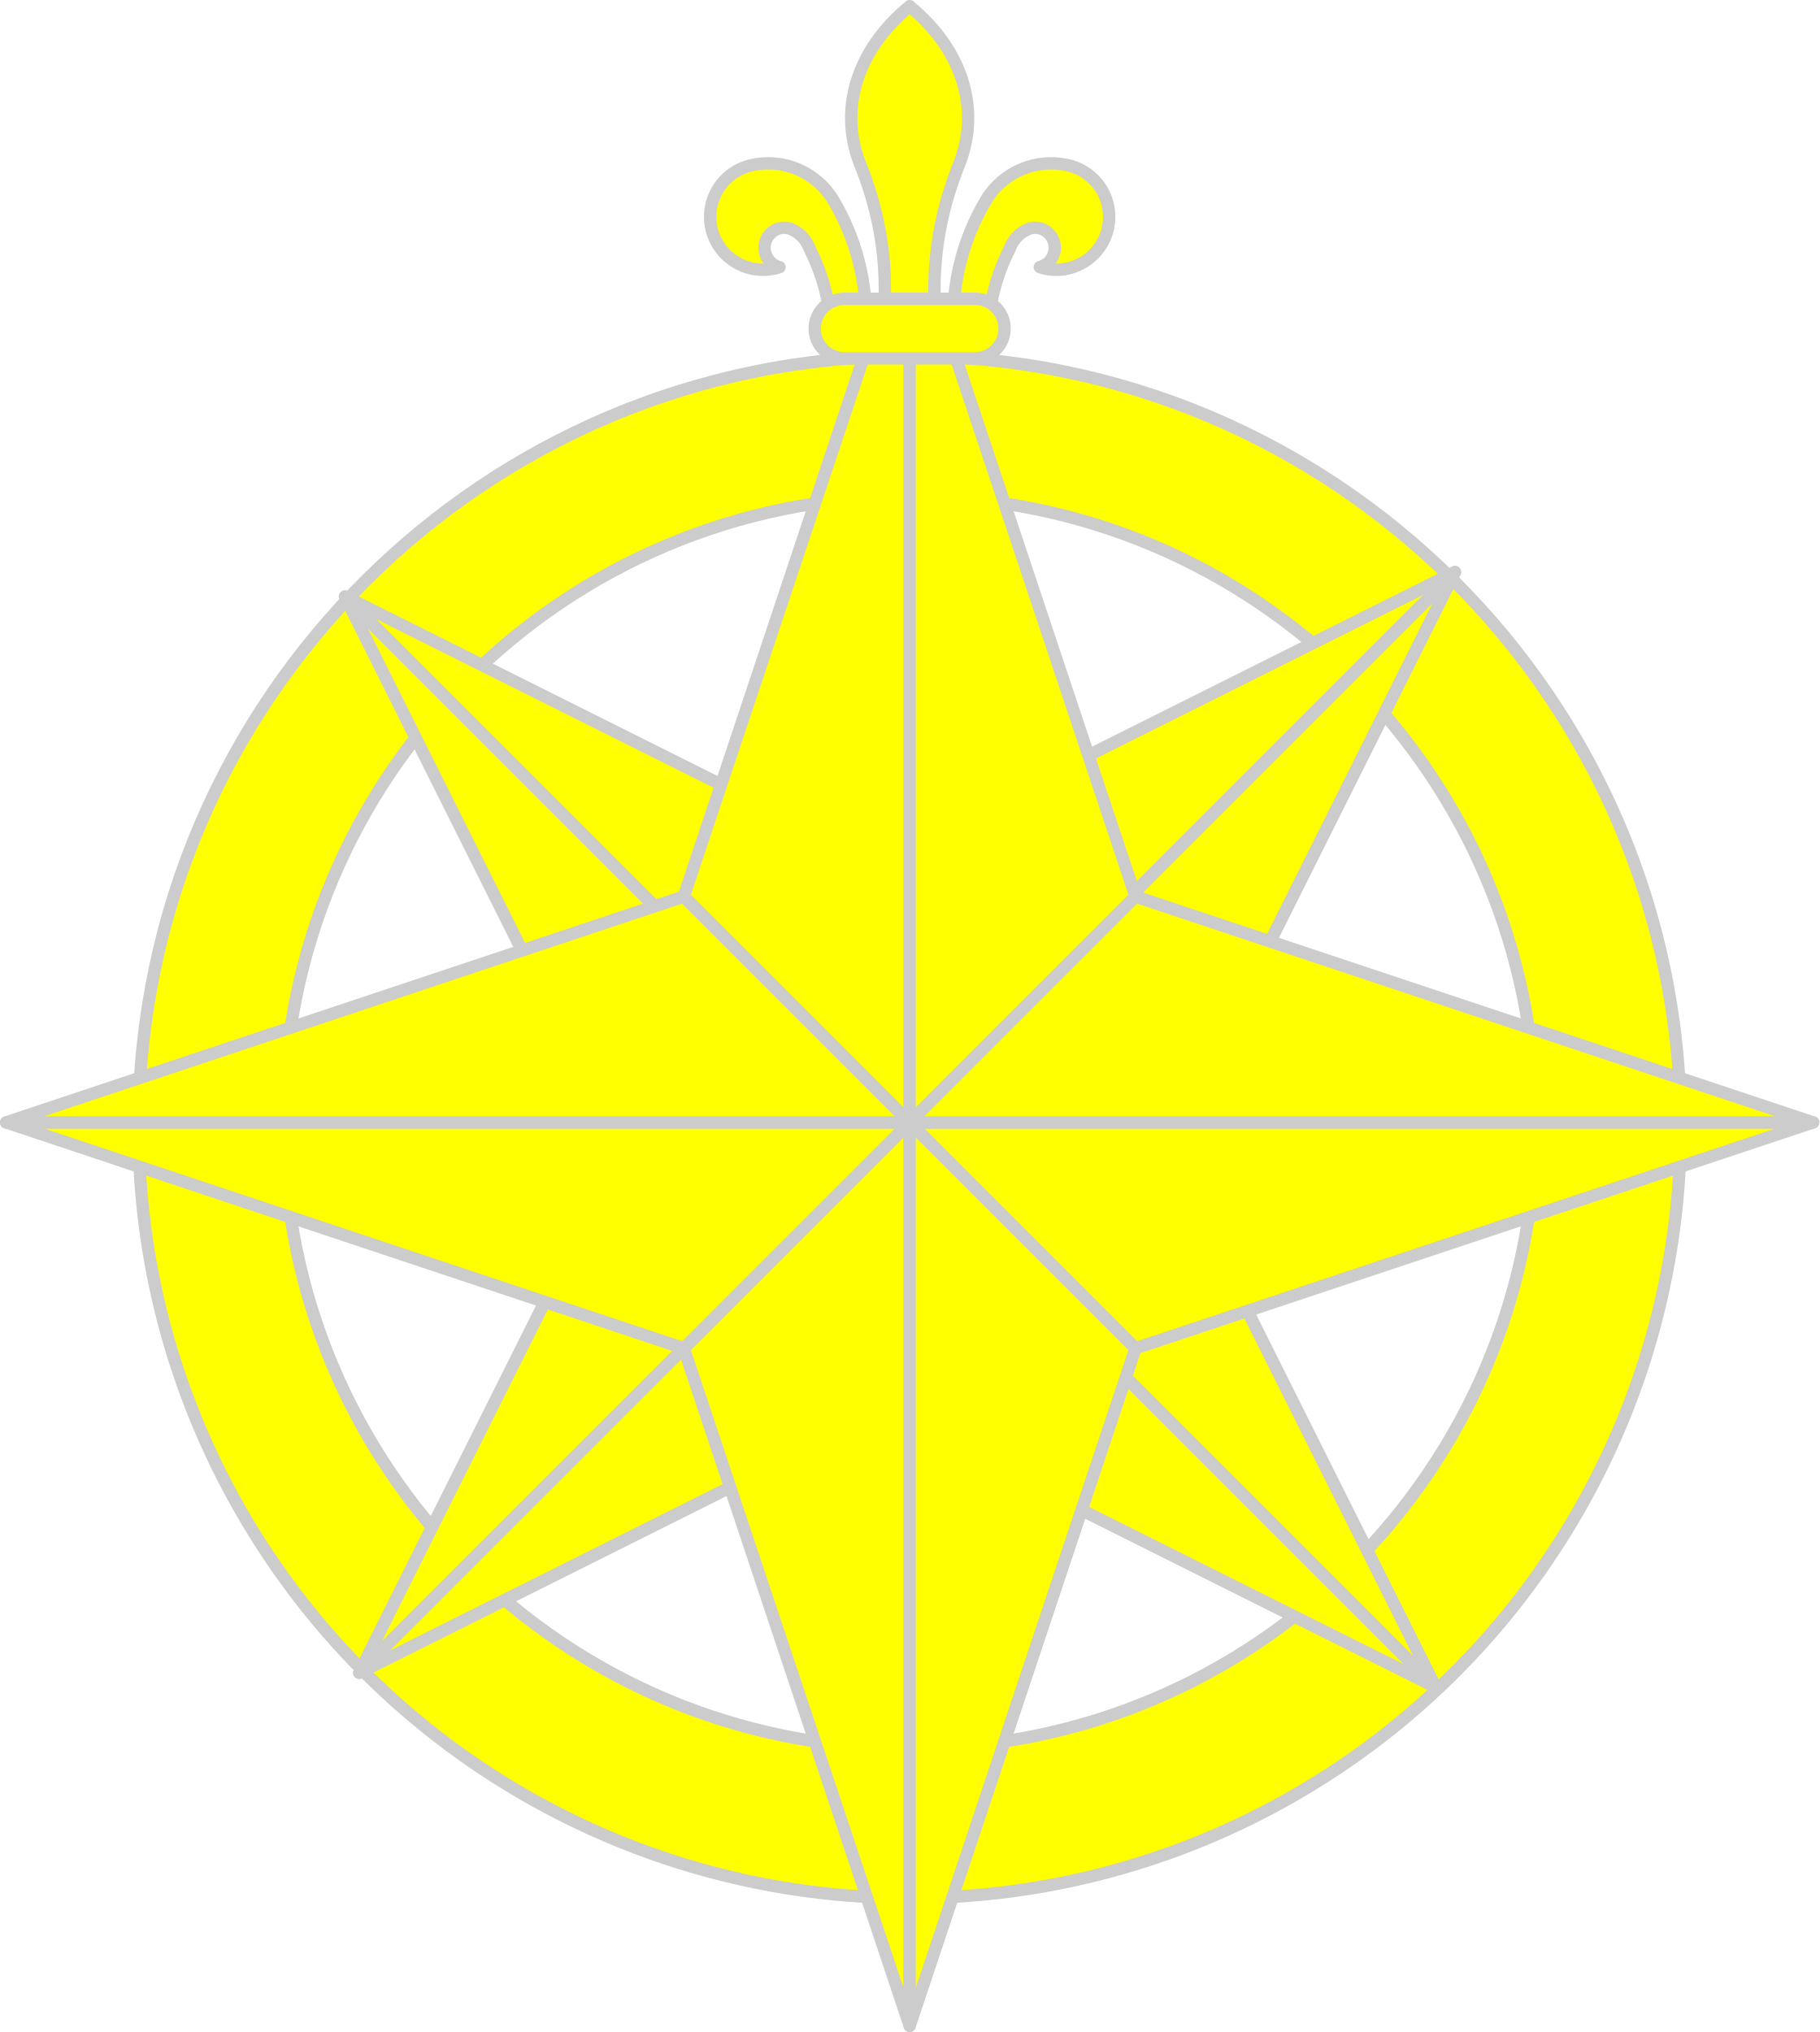
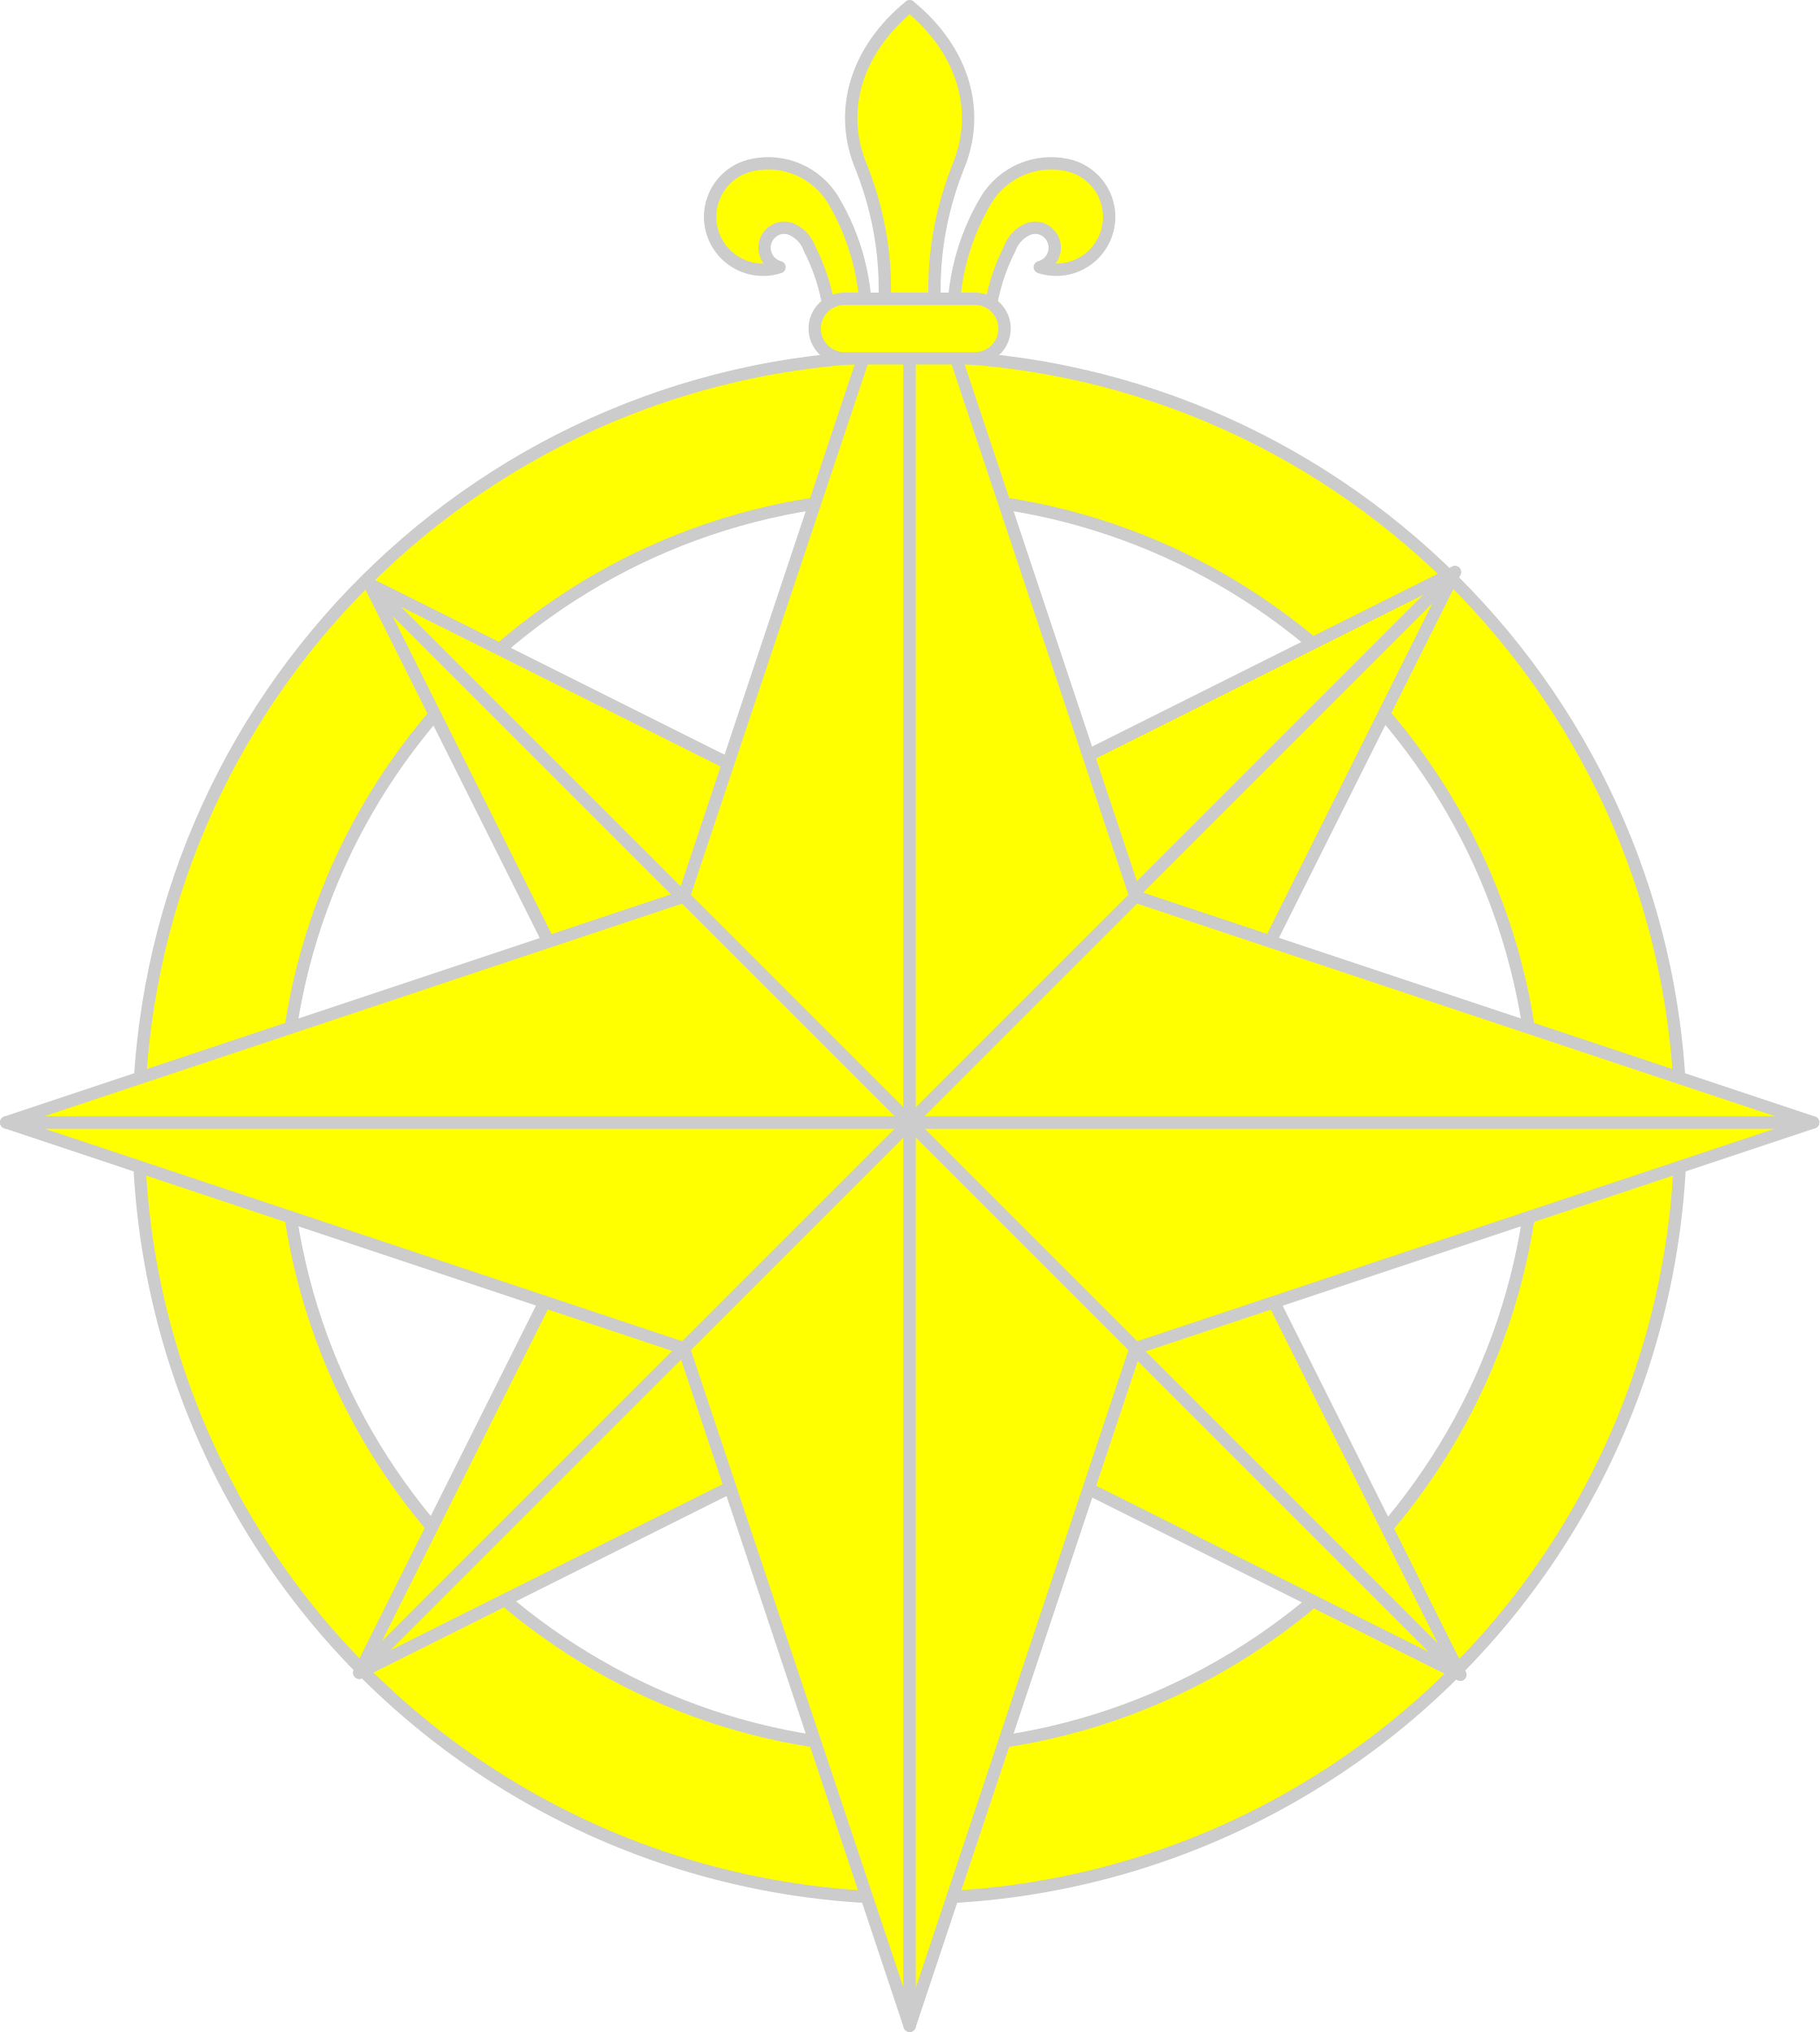
<svg xmlns="http://www.w3.org/2000/svg" version="1.1" viewBox="33.75 60.749 294.499 328.955" width="294.499" height="328.955" id="svg271">
  <defs id="defs275" />
  <g id="Compass_Rose_(1)" fill-opacity="1" stroke-dasharray="none" stroke="none" stroke-opacity="1" fill="#ffff00" transform="translate(-1.250515,-2.584811)">
    <g id="Compass_Rose_(1): Layer 2">
      <g id="Group_3">
        <g id="Group_4">
          <g id="Group_60">
            <g id="Graphic_61">
              <path d="m 57.434,245.041 c -0.268,44.77 23.462,86.255 62.19,108.717 38.728,22.463 86.52,22.463 125.248,0 38.728,-22.463 62.459,-63.947 62.19,-108.717 -0.411,-68.641 -56.172,-124.069 -124.814,-124.069 -68.642,0 -124.403,55.427 -124.814,124.069 z m 23.475,0 c 0,-55.97 45.373,-101.343 101.343,-101.343 55.97,0 101.343,45.373 101.343,101.343 0,55.97 -45.373,101.343 -101.343,101.343 -55.97,0 -101.343,-45.373 -101.343,-101.343 z" fill="#ff0000" id="path16" />
              <path d="m 57.434,245.041 c -0.268,44.77 23.462,86.255 62.19,108.717 38.728,22.463 86.52,22.463 125.248,0 38.728,-22.463 62.459,-63.947 62.19,-108.717 -0.411,-68.641 -56.172,-124.069 -124.814,-124.069 -68.642,0 -124.403,55.427 -124.814,124.069 z m 23.475,0 c 0,-55.97 45.373,-101.343 101.343,-101.343 55.97,0 101.343,45.373 101.343,101.343 0,55.97 -45.373,101.343 -101.343,101.343 -55.97,0 -101.343,-45.373 -101.343,-101.343 z" stroke="#cccccc" stroke-linecap="round" stroke-linejoin="round" stroke-width="2" id="path18" />
            </g>
          </g>
          <g id="Group_15">
            <g id="Group_49">
-               <g id="Group_55">
+               <g id="Group_55" transform="translate(4,-2)">
                <g id="Group_58">
                  <g id="Graphic_59">
                    <path d="m 134.979,248.176 h 44.134 L 90.845,159.908 Z" fill="#ff0000" id="path32" />
                    <path d="m 134.979,248.176 h 44.134 L 90.845,159.908 Z" stroke="#cccccc" stroke-linecap="round" stroke-linejoin="round" stroke-width="2" id="path34" />
                  </g>
                </g>
                <g id="Group_56">
                  <g id="Graphic_57">
                    <path d="m 90.845,159.908 88.268,88.268 v -44.134 z" fill="#ff0000" id="path42" />
                    <path d="m 90.845,159.908 88.268,88.268 v -44.134 z" stroke="#cccccc" stroke-linecap="round" stroke-linejoin="round" stroke-width="2" id="path44" />
                  </g>
                </g>
              </g>
-               <g id="Group_50">
+               <g id="Group_50" transform="translate(4,-2)">
                <g id="Group_53">
                  <g id="Graphic_54">
                    <path d="m 179.114,292.311 v -44.134 l 88.268,88.268 z" fill="#ff0000" id="path55" />
                    <path d="m 179.114,292.311 v -44.134 l 88.268,88.268 z" stroke="#cccccc" stroke-linecap="round" stroke-linejoin="round" stroke-width="2" id="path57" />
                  </g>
                </g>
                <g id="Group_51">
                  <g id="Graphic_52">
                    <path d="m 267.382,336.444 -88.268,-88.268 h 44.134 z" fill="#ff0000" id="path65" />
                    <path d="m 267.382,336.444 -88.268,-88.268 h 44.134 z" stroke="#cccccc" stroke-linecap="round" stroke-linejoin="round" stroke-width="2" id="path67" />
                  </g>
                </g>
              </g>
            </g>
            <g id="Group_38">
              <g id="Group_44">
                <g id="Group_47">
                  <g id="Graphic_48">
                    <path d="m 182.251,200.08 v 44.134 l 88.268,-88.268 z" fill="#ff0000" id="path81" />
                    <path d="m 182.251,200.08 v 44.134 l 88.268,-88.268 z" stroke="#cccccc" stroke-linecap="round" stroke-linejoin="round" stroke-width="2" id="path83" />
                  </g>
                </g>
                <g id="Group_45">
                  <g id="Graphic_46">
                    <path d="m 270.519,155.946 -88.268,88.268 h 44.134 z" fill="#ff0000" id="path91" />
                    <path d="m 270.519,155.946 -88.268,88.268 h 44.134 z" stroke="#cccccc" stroke-linecap="round" stroke-linejoin="round" stroke-width="2" id="path93" />
                  </g>
                </g>
              </g>
              <g id="Group_39">
                <g id="Group_42">
                  <g id="Graphic_43">
                    <path d="m 137.29,245.865 h 44.134 l -88.268,88.268 z" fill="#ff0000" id="path104" />
                    <path d="m 137.29,245.865 h 44.134 l -88.268,88.268 z" stroke="#cccccc" stroke-linecap="round" stroke-linejoin="round" stroke-width="2" id="path106" />
                  </g>
                </g>
                <g id="Group_40">
                  <g id="Graphic_41">
                    <path d="m 93.157,334.133 88.268,-88.268 v 44.134 z" fill="#ff0000" id="path114" />
                    <path d="m 93.157,334.133 88.268,-88.268 v 44.134 z" stroke="#cccccc" stroke-linecap="round" stroke-linejoin="round" stroke-width="2" id="path116" />
                  </g>
                </g>
              </g>
            </g>
            <g id="Group_27">
              <g id="Group_33">
                <g id="Group_36">
                  <g id="Graphic_37">
                    <path d="m 145.688,208.475 36.564,36.564 V 98.789 Z" fill="#ff0000" id="path130" />
                    <path d="m 145.688,208.475 36.564,36.564 V 98.789 Z" stroke="#cccccc" stroke-linecap="round" stroke-linejoin="round" stroke-width="2" id="path132" />
                  </g>
                </g>
                <g id="Group_34">
                  <g id="Graphic_35">
                    <path d="M 182.251,98.789 V 245.039 L 218.815,208.475 Z" fill="#ff0000" id="path140" />
                    <path d="M 182.251,98.789 V 245.039 L 218.815,208.475 Z" stroke="#cccccc" stroke-linecap="round" stroke-linejoin="round" stroke-width="2" id="path142" />
                  </g>
                </g>
              </g>
              <g id="Group_28">
                <g id="Group_31">
                  <g id="Graphic_32">
                    <path d="M 145.688,281.604 182.252,245.04 V 391.289 Z" fill="#ff0000" id="path153" />
                    <path d="M 145.688,281.604 182.252,245.04 V 391.289 Z" stroke="#cccccc" stroke-linecap="round" stroke-linejoin="round" stroke-width="2" id="path155" />
                  </g>
                </g>
                <g id="Group_29">
                  <g id="Graphic_30">
                    <path d="M 182.251,391.289 V 245.04 l 36.564,36.564 z" fill="#ff0000" id="path163" />
                    <path d="M 182.251,391.289 V 245.04 l 36.564,36.564 z" stroke="#cccccc" stroke-linecap="round" stroke-linejoin="round" stroke-width="2" id="path165" />
                  </g>
                </g>
              </g>
            </g>
            <g id="Group_16">
              <g id="Group_22">
                <g id="Group_25">
                  <g id="Graphic_26">
                    <path d="m 145.685,281.602 36.564,-36.564 H 36 Z" fill="#ff0000" id="path179" />
                    <path d="m 145.685,281.602 36.564,-36.564 H 36 Z" stroke="#cccccc" stroke-linecap="round" stroke-linejoin="round" stroke-width="2" id="path181" />
                  </g>
                </g>
                <g id="Group_23">
                  <g id="Graphic_24">
                    <path d="M 36,245.04 H 182.249 L 145.685,208.476 Z" fill="#ff0000" id="path189" />
                    <path d="M 36,245.04 H 182.249 L 145.685,208.476 Z" stroke="#cccccc" stroke-linecap="round" stroke-linejoin="round" stroke-width="2" id="path191" />
                  </g>
                </g>
              </g>
              <g id="Group_17">
                <g id="Group_20">
                  <g id="Graphic_21">
                    <path d="M 218.815,281.602 182.251,245.038 H 328.5 Z" fill="#ff0000" id="path202" />
                    <path d="M 218.815,281.602 182.251,245.038 H 328.5 Z" stroke="#cccccc" stroke-linecap="round" stroke-linejoin="round" stroke-width="2" id="path204" />
                  </g>
                </g>
                <g id="Group_18">
                  <g id="Graphic_19">
                    <path d="M 328.5,245.04 H 182.251 l 36.564,-36.564 z" fill="#ff0000" id="path212" />
                    <path d="M 328.5,245.04 H 182.251 l 36.564,-36.564 z" stroke="#cccccc" stroke-linecap="round" stroke-linejoin="round" stroke-width="2" id="path214" />
                  </g>
                </g>
              </g>
            </g>
          </g>
          <g id="Group_5">
            <g id="Group_13">
              <g id="Graphic_14">
                <path d="m 182.248,64.348 -0.015,-0.015 v 0.03 c -8.708,7.128 -11.65,17.056 -7.755,26.164 3.647,9.293 4.656,19.029 2.966,28.615 h 4.789 0.03 4.797 c -1.69,-9.586 -0.681,-19.322 2.966,-28.615 3.893,-9.109 0.948,-19.037 -7.763,-26.164 v -0.03 z" fill="#ff0000" id="path227" />
                <path d="m 182.248,64.348 -0.015,-0.015 v 0.03 c -8.708,7.128 -11.65,17.056 -7.755,26.164 3.647,9.293 4.656,19.029 2.966,28.615 h 4.789 0.03 4.797 c -1.69,-9.586 -0.681,-19.322 2.966,-28.615 3.893,-9.109 0.948,-19.037 -7.763,-26.164 v -0.03 z" stroke="#cccccc" stroke-linecap="round" stroke-linejoin="round" stroke-width="2" id="path229" />
              </g>
            </g>
            <g id="Group_8">
              <g id="Group_11">
                <g id="Graphic_12">
                  <path d="m 189.352,116.498 c -0.3,-7.308 1.538,-14.544 5.29,-20.822 2.728,-4.486 8.006,-6.744 13.134,-5.618 3.098,0.665 5.577,2.985 6.445,6.033 0.868,3.048 -0.017,6.326 -2.3,8.523 -2.283,2.197 -5.593,2.955 -8.605,1.971 1.27,-0.334 2.214,-1.397 2.396,-2.697 0.181,-1.3 -0.436,-2.582 -1.566,-3.25 -0.914,-0.554 -2.053,-0.585 -2.996,-0.082 -1.266,0.626 -2.237,1.723 -2.705,3.056 -2.045,4.006 -3.228,8.397 -3.474,12.888 z" fill="#ff0000" id="path239" />
                  <path d="m 189.352,116.498 c -0.3,-7.308 1.538,-14.544 5.29,-20.822 2.728,-4.486 8.006,-6.744 13.134,-5.618 3.098,0.665 5.577,2.985 6.445,6.033 0.868,3.048 -0.017,6.326 -2.3,8.523 -2.283,2.197 -5.593,2.955 -8.605,1.971 1.27,-0.334 2.214,-1.397 2.396,-2.697 0.181,-1.3 -0.436,-2.582 -1.566,-3.25 -0.914,-0.554 -2.053,-0.585 -2.996,-0.082 -1.266,0.626 -2.237,1.723 -2.705,3.056 -2.045,4.006 -3.228,8.397 -3.474,12.888 z" stroke="#cccccc" stroke-linecap="round" stroke-linejoin="round" stroke-width="2" id="path241" />
                </g>
              </g>
              <g id="Group_9">
                <g id="Graphic_10">
                  <path d="m 175.149,116.498 c 0.3,-7.308 -1.538,-14.544 -5.29,-20.822 -2.728,-4.486 -8.006,-6.744 -13.134,-5.618 -3.098,0.665 -5.577,2.985 -6.445,6.033 -0.868,3.048 0.017,6.326 2.3,8.523 2.283,2.197 5.593,2.955 8.605,1.971 -1.27,-0.334 -2.214,-1.397 -2.396,-2.697 -0.181,-1.3 0.436,-2.582 1.566,-3.25 0.914,-0.554 2.053,-0.585 2.996,-0.082 1.266,0.626 2.237,1.723 2.705,3.056 2.045,4.006 3.228,8.397 3.474,12.888 z" fill="#ff0000" id="path249" />
                  <path d="m 175.149,116.498 c 0.3,-7.308 -1.538,-14.544 -5.29,-20.822 -2.728,-4.486 -8.006,-6.744 -13.134,-5.618 -3.098,0.665 -5.577,2.985 -6.445,6.033 -0.868,3.048 0.017,6.326 2.3,8.523 2.283,2.197 5.593,2.955 8.605,1.971 -1.27,-0.334 -2.214,-1.397 -2.396,-2.697 -0.181,-1.3 0.436,-2.582 1.566,-3.25 0.914,-0.554 2.053,-0.585 2.996,-0.082 1.266,0.626 2.237,1.723 2.705,3.056 2.045,4.006 3.228,8.397 3.474,12.888 z" stroke="#cccccc" stroke-linecap="round" stroke-linejoin="round" stroke-width="2" id="path251" />
                </g>
              </g>
            </g>
            <g id="Group_6">
              <g id="Graphic_7">
                <path d="m 192.8,121.346 c 2.661,-0.002 4.817,-2.158 4.819,-4.819 0.001,-1.279 -0.506,-2.506 -1.41,-3.411 -0.904,-0.905 -2.13,-1.414 -3.409,-1.415 h -21.099 c -1.279,8.6e-4 -2.505,0.51 -3.409,1.415 -0.904,0.905 -1.411,2.132 -1.41,3.411 0.002,2.661 2.158,4.817 4.819,4.819 z" fill="#ff0000" id="path260" />
                <path d="m 192.8,121.346 c 2.661,-0.002 4.817,-2.158 4.819,-4.819 0.001,-1.279 -0.506,-2.506 -1.41,-3.411 -0.904,-0.905 -2.13,-1.414 -3.409,-1.415 h -21.099 c -1.279,8.6e-4 -2.505,0.51 -3.409,1.415 -0.904,0.905 -1.411,2.132 -1.41,3.411 0.002,2.661 2.158,4.817 4.819,4.819 z" stroke="#cccccc" stroke-linecap="round" stroke-linejoin="round" stroke-width="2" id="path262" />
              </g>
            </g>
          </g>
        </g>
      </g>
    </g>
  </g>
</svg>
